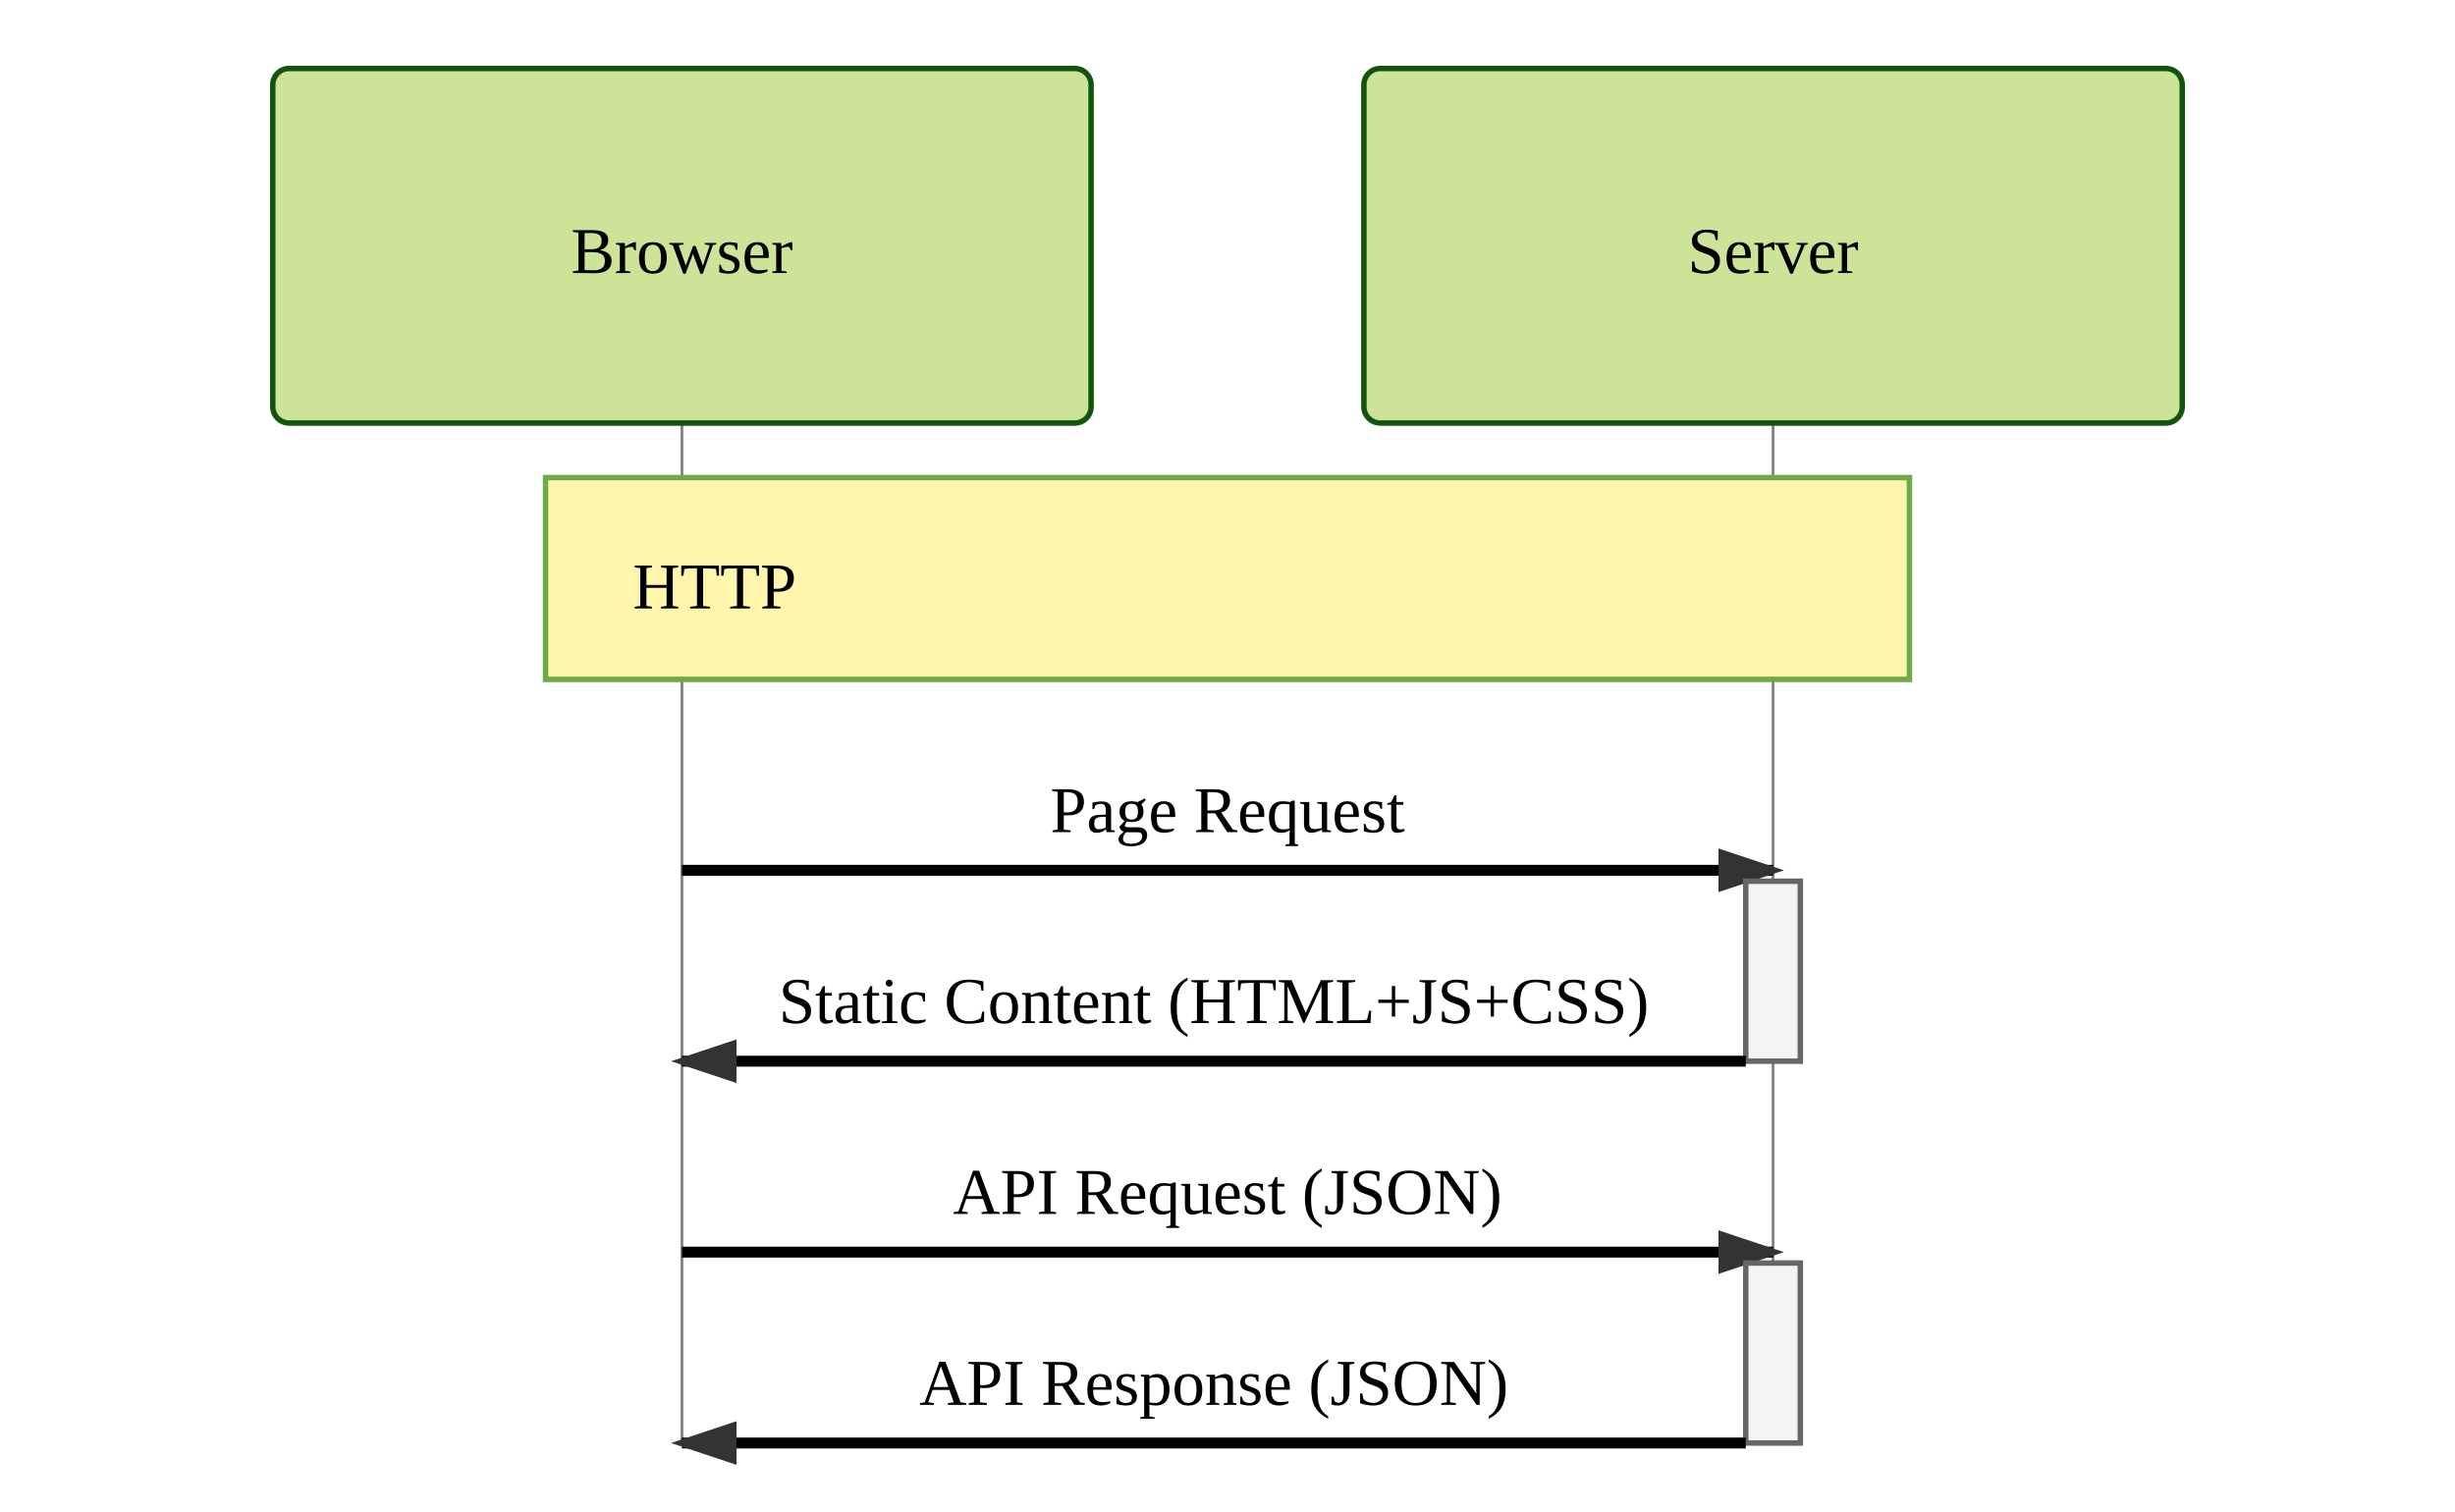
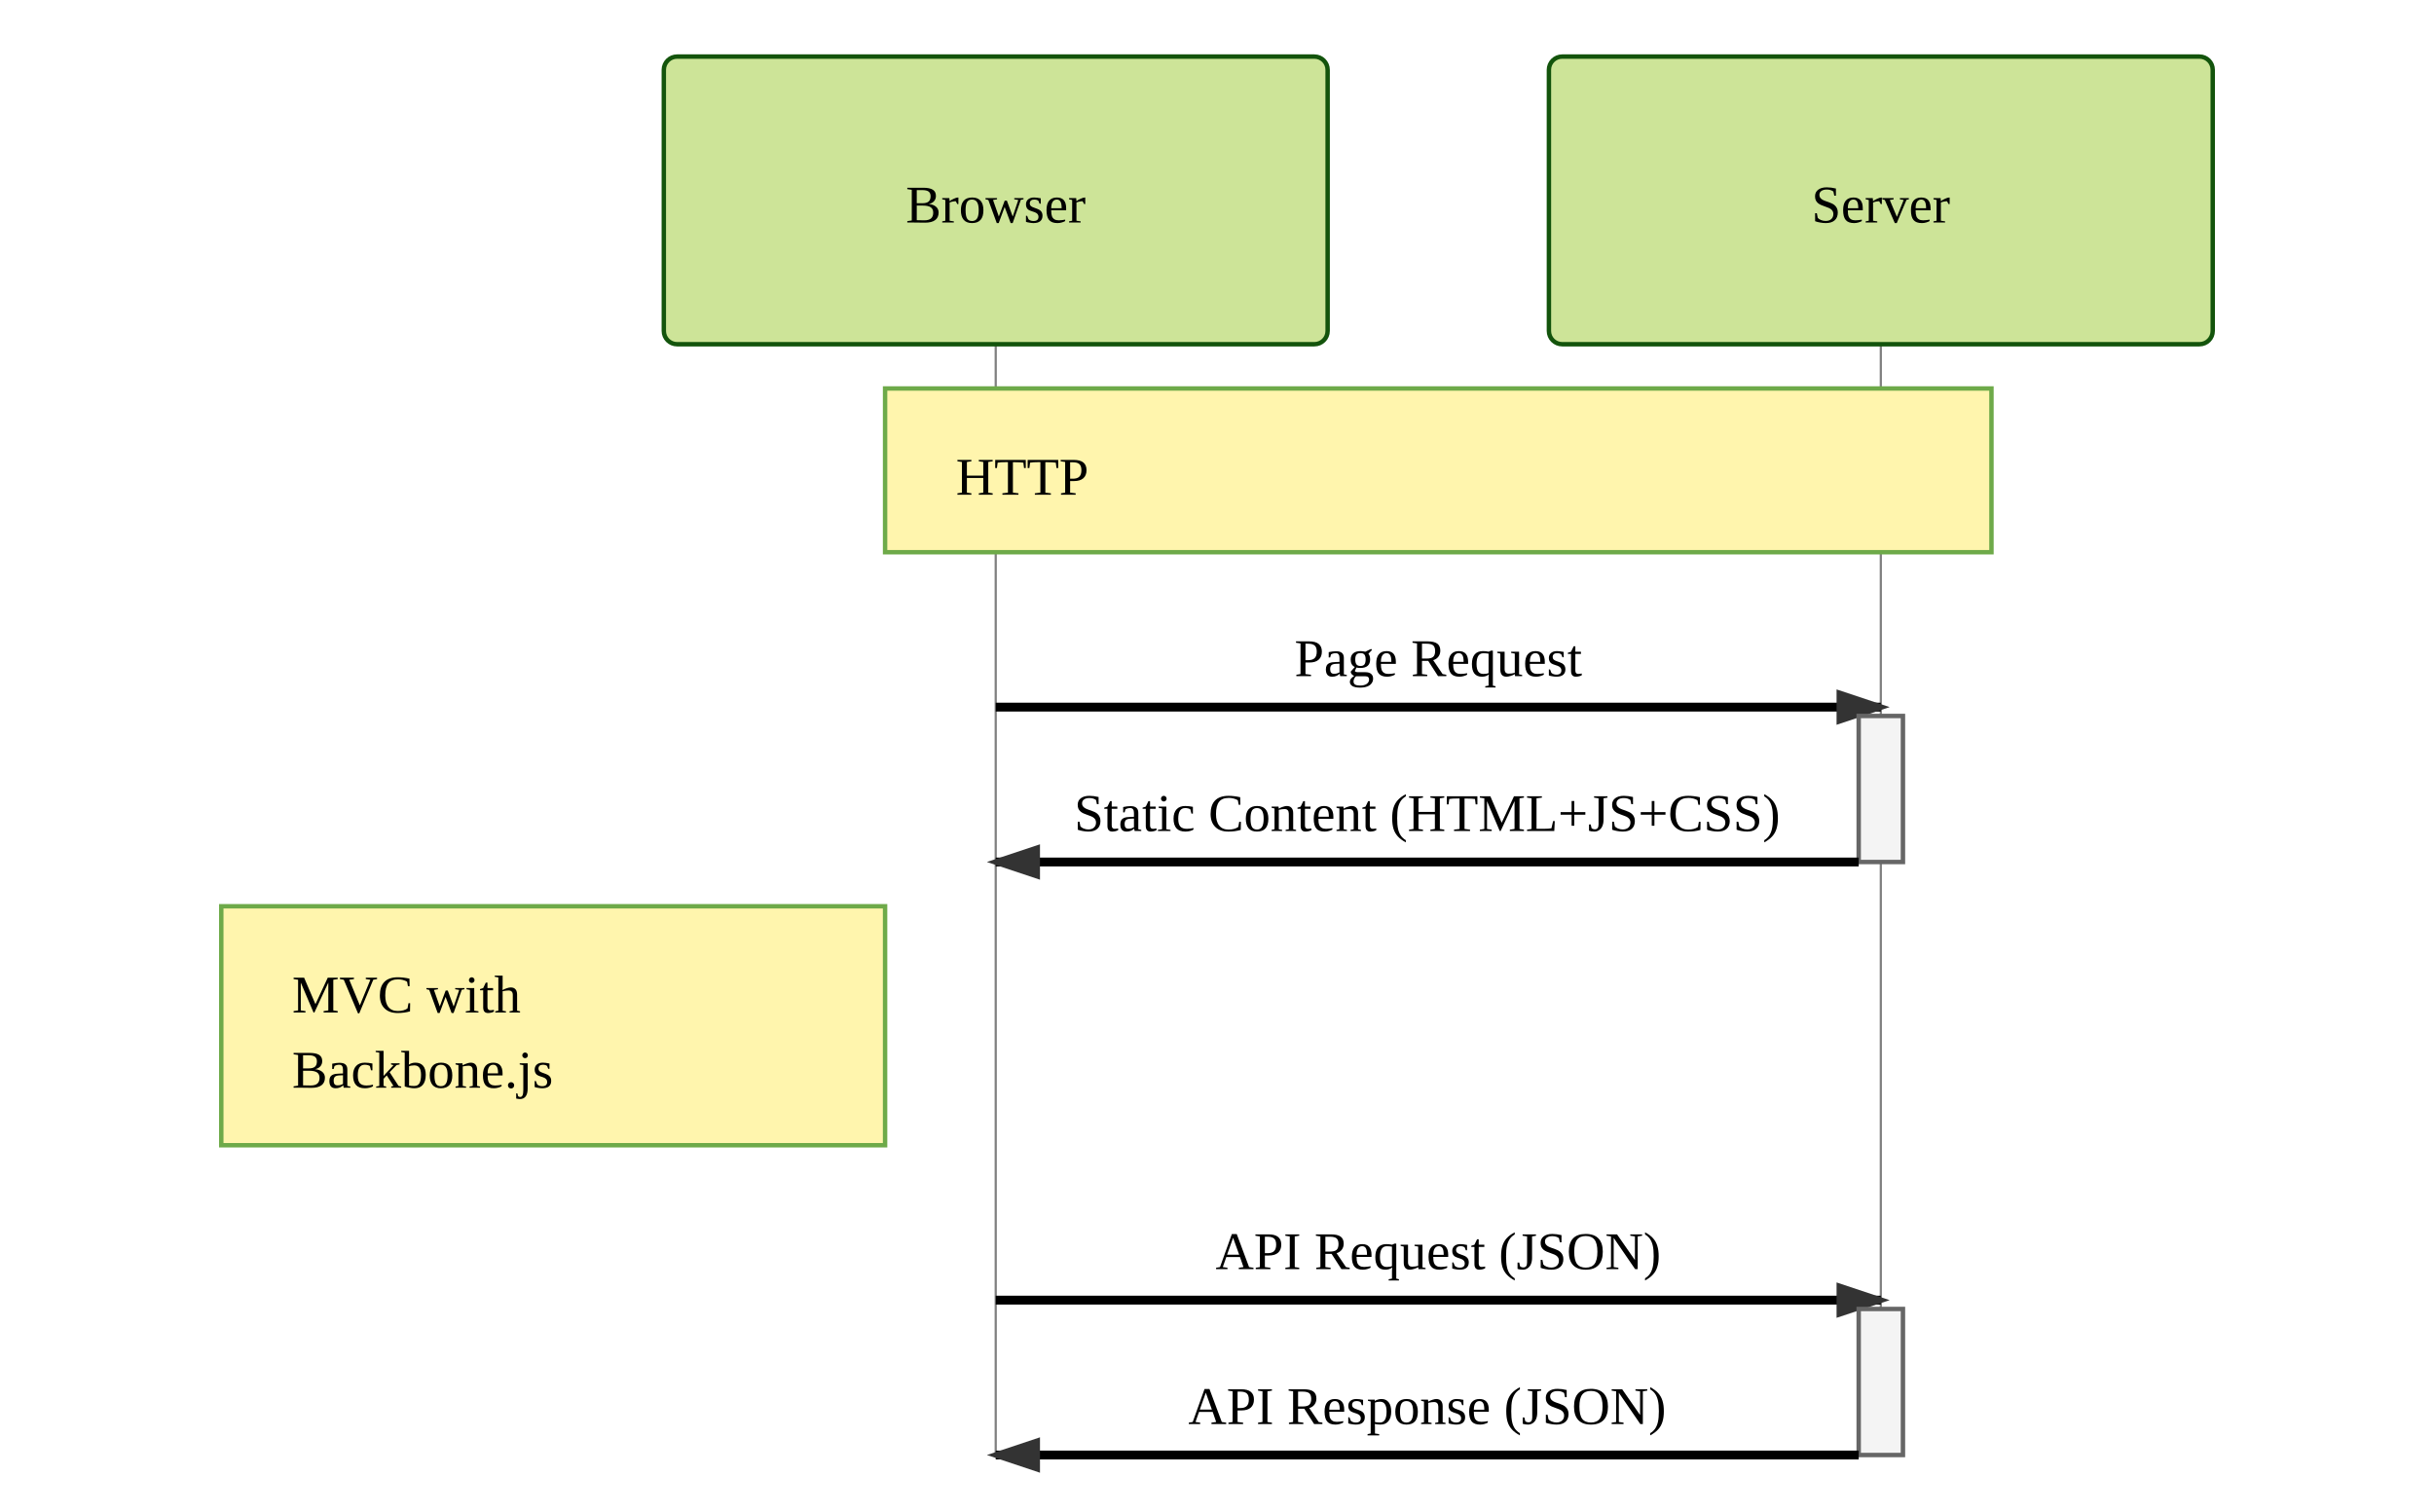
- <svg xmlns="http://www.w3.org/2000/svg" id="mermaidChart0" width="1200" height="734.033" viewBox="-50 -10 450 272" style="width: 1192; height: 734.033;" version="1.1">
+ <svg xmlns="http://www.w3.org/2000/svg" id="mermaidChart0" width="1200" height="740.269" viewBox="-150 -10 550 336" style="width: 1192; height: 740.269;" version="1.1">
  <style type="text/css" title="mermaid-svg-internal-css">/*  */
.actor { stroke: #13540c; fill: #cde498;}
text.actor { fill: #000000; stroke: none;}
.actor-line { stroke: #808080;}
.messageline0 { stroke-width: 1.5px; stroke: #333333;}
#arrowhead { fill: #333333;}
#crosshead path { fill: #333333 !important; stroke: #333333 !important;}
.messagetext { fill: #333333; stroke: none;}
.note { stroke: #6eaa49; fill: #fff5ad;}
.notetext { fill: #000000; stroke: none; font-family: 'trebuchet ms', verdana, arial; font-size: 14px;}
/*  */
</style>
  <g />
  <g>
-     <line id="actor0" x1="75" y1="5" x2="75" y2="252" class="actor-line" stroke-width="0.5px" stroke="#999" />
+     <line id="actor0" x1="75" y1="5" x2="75" y2="316" class="actor-line" stroke-width="0.5px" stroke="#999" />
    <rect x="0" y="0" fill="#eaeaea" stroke="#666" width="150" height="65" rx="3" ry="3" class="actor" />
    <text x="75" y="37.5" class="actor" style="text-anchor: middle;">Browser</text>
  </g>
  <g>
-     <line id="actor1" x1="275" y1="5" x2="275" y2="252" class="actor-line" stroke-width="0.5px" stroke="#999" />
+     <line id="actor1" x1="275" y1="5" x2="275" y2="316" class="actor-line" stroke-width="0.5px" stroke="#999" />
    <rect x="200" y="0" fill="#eaeaea" stroke="#666" width="150" height="65" rx="3" ry="3" class="actor" />
    <text x="275" y="37.5" class="actor" style="text-anchor: middle;">Server</text>
  </g>
  <defs>
    <marker id="arrowhead" refX="5" refY="2" markerWidth="6" markerHeight="4" orient="auto">
      <path d="M 0,0 V 4 L6,2 Z" />
    </marker>
  </defs>
  <defs>
    <marker id="crosshead" markerWidth="15" markerHeight="8" orient="auto" refX="16" refY="4">
      <path fill="black" stroke="#000000" stroke-width="1px" d="M 9,2 V 6 L16,4 Z" style="stroke-dasharray: 0px, 0px;" />
      <path fill="none" stroke="#000000" stroke-width="1px" d="M 0,1 L 6,7 M 6,1 L 0,7" style="stroke-dasharray: 0px, 0px;" />
    </marker>
  </defs>
  <g>
    <rect x="50" y="75" fill="#EDF2AE" stroke="#666" width="250" height="37" rx="0" ry="0" class="note" />
    <text x="66" y="99" fill="black" class="noteText">
      <tspan x="66">HTTP</tspan>
    </text>
  </g>
  <g>
    <text x="175" y="140" class="messageText" style="text-anchor: middle;">Page Request</text>
    <line x1="75" y1="147" x2="275" y2="147" class="messageLine0" stroke-width="2" stroke="black" marker-end="url(#arrowhead)" style="fill: none;" />
  </g>
  <g>
    <rect x="270" y="149" fill="#f4f4f4" stroke="#666" width="10" height="33" rx="0" ry="0" />
  </g>
  <g>
    <text x="172.5" y="175" class="messageText" style="text-anchor: middle;">Static Content (HTML+JS+CSS)</text>
    <line x1="270" y1="182" x2="75" y2="182" class="messageLine0" stroke-width="2" stroke="black" marker-end="url(#arrowhead)" style="fill: none;" />
  </g>
  <g>
-     <text x="175" y="210" class="messageText" style="text-anchor: middle;">API Request (JSON)</text>
-     <line x1="75" y1="217" x2="275" y2="217" class="messageLine0" stroke-width="2" stroke="black" marker-end="url(#arrowhead)" style="fill: none;" />
+     <rect x="-100" y="192" fill="#EDF2AE" stroke="#666" width="150" height="54" rx="0" ry="0" class="note" />
+     <text x="-84" y="216" fill="black" class="noteText">
+       <tspan x="-84">MVC with</tspan>
+       <tspan dy="17" x="-84">Backbone.js</tspan>
+     </text>
  </g>
  <g>
-     <rect x="270" y="219" fill="#f4f4f4" stroke="#666" width="10" height="33" rx="0" ry="0" />
+     <text x="175" y="274" class="messageText" style="text-anchor: middle;">API Request (JSON)</text>
+     <line x1="75" y1="281" x2="275" y2="281" class="messageLine0" stroke-width="2" stroke="black" marker-end="url(#arrowhead)" style="fill: none;" />
  </g>
  <g>
-     <text x="172.5" y="245" class="messageText" style="text-anchor: middle;">API Response (JSON)</text>
-     <line x1="270" y1="252" x2="75" y2="252" class="messageLine0" stroke-width="2" stroke="black" marker-end="url(#arrowhead)" style="fill: none;" />
+     <rect x="270" y="283" fill="#f4f4f4" stroke="#666" width="10" height="33" rx="0" ry="0" />
+   </g>
+   <g>
+     <text x="172.5" y="309" class="messageText" style="text-anchor: middle;">API Response (JSON)</text>
+     <line x1="270" y1="316" x2="75" y2="316" class="messageLine0" stroke-width="2" stroke="black" marker-end="url(#arrowhead)" style="fill: none;" />
  </g>
</svg>
